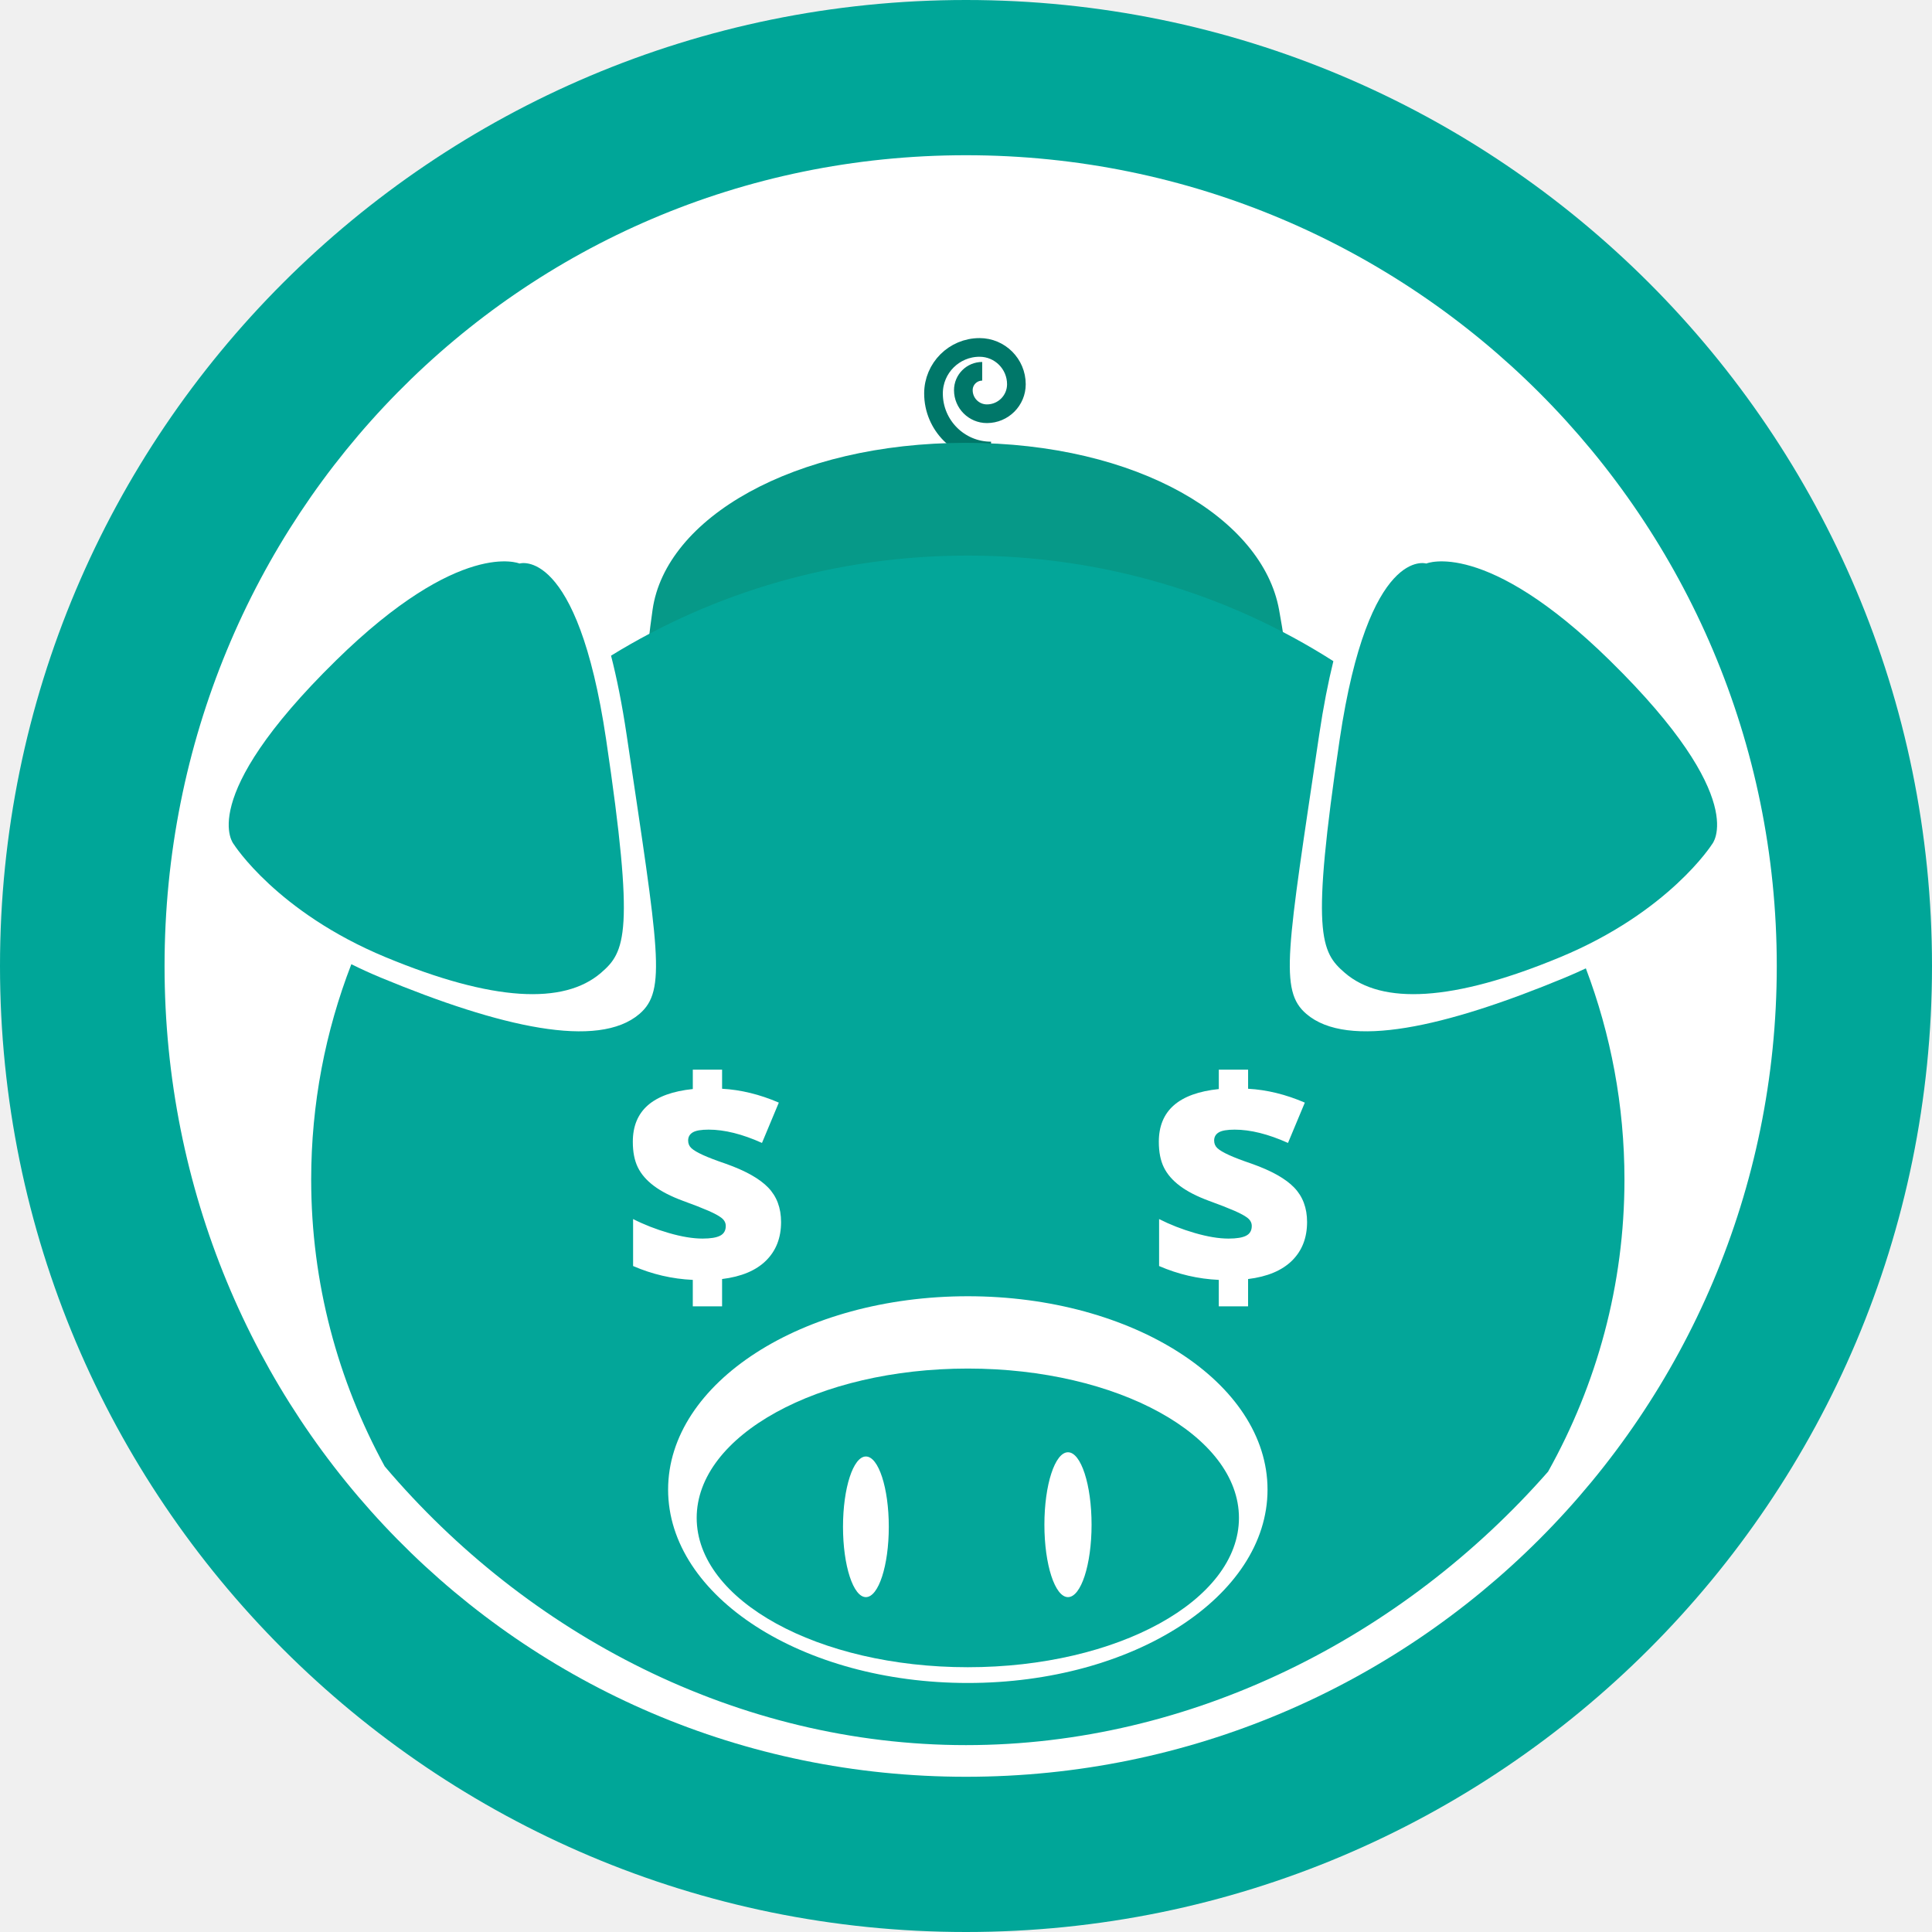
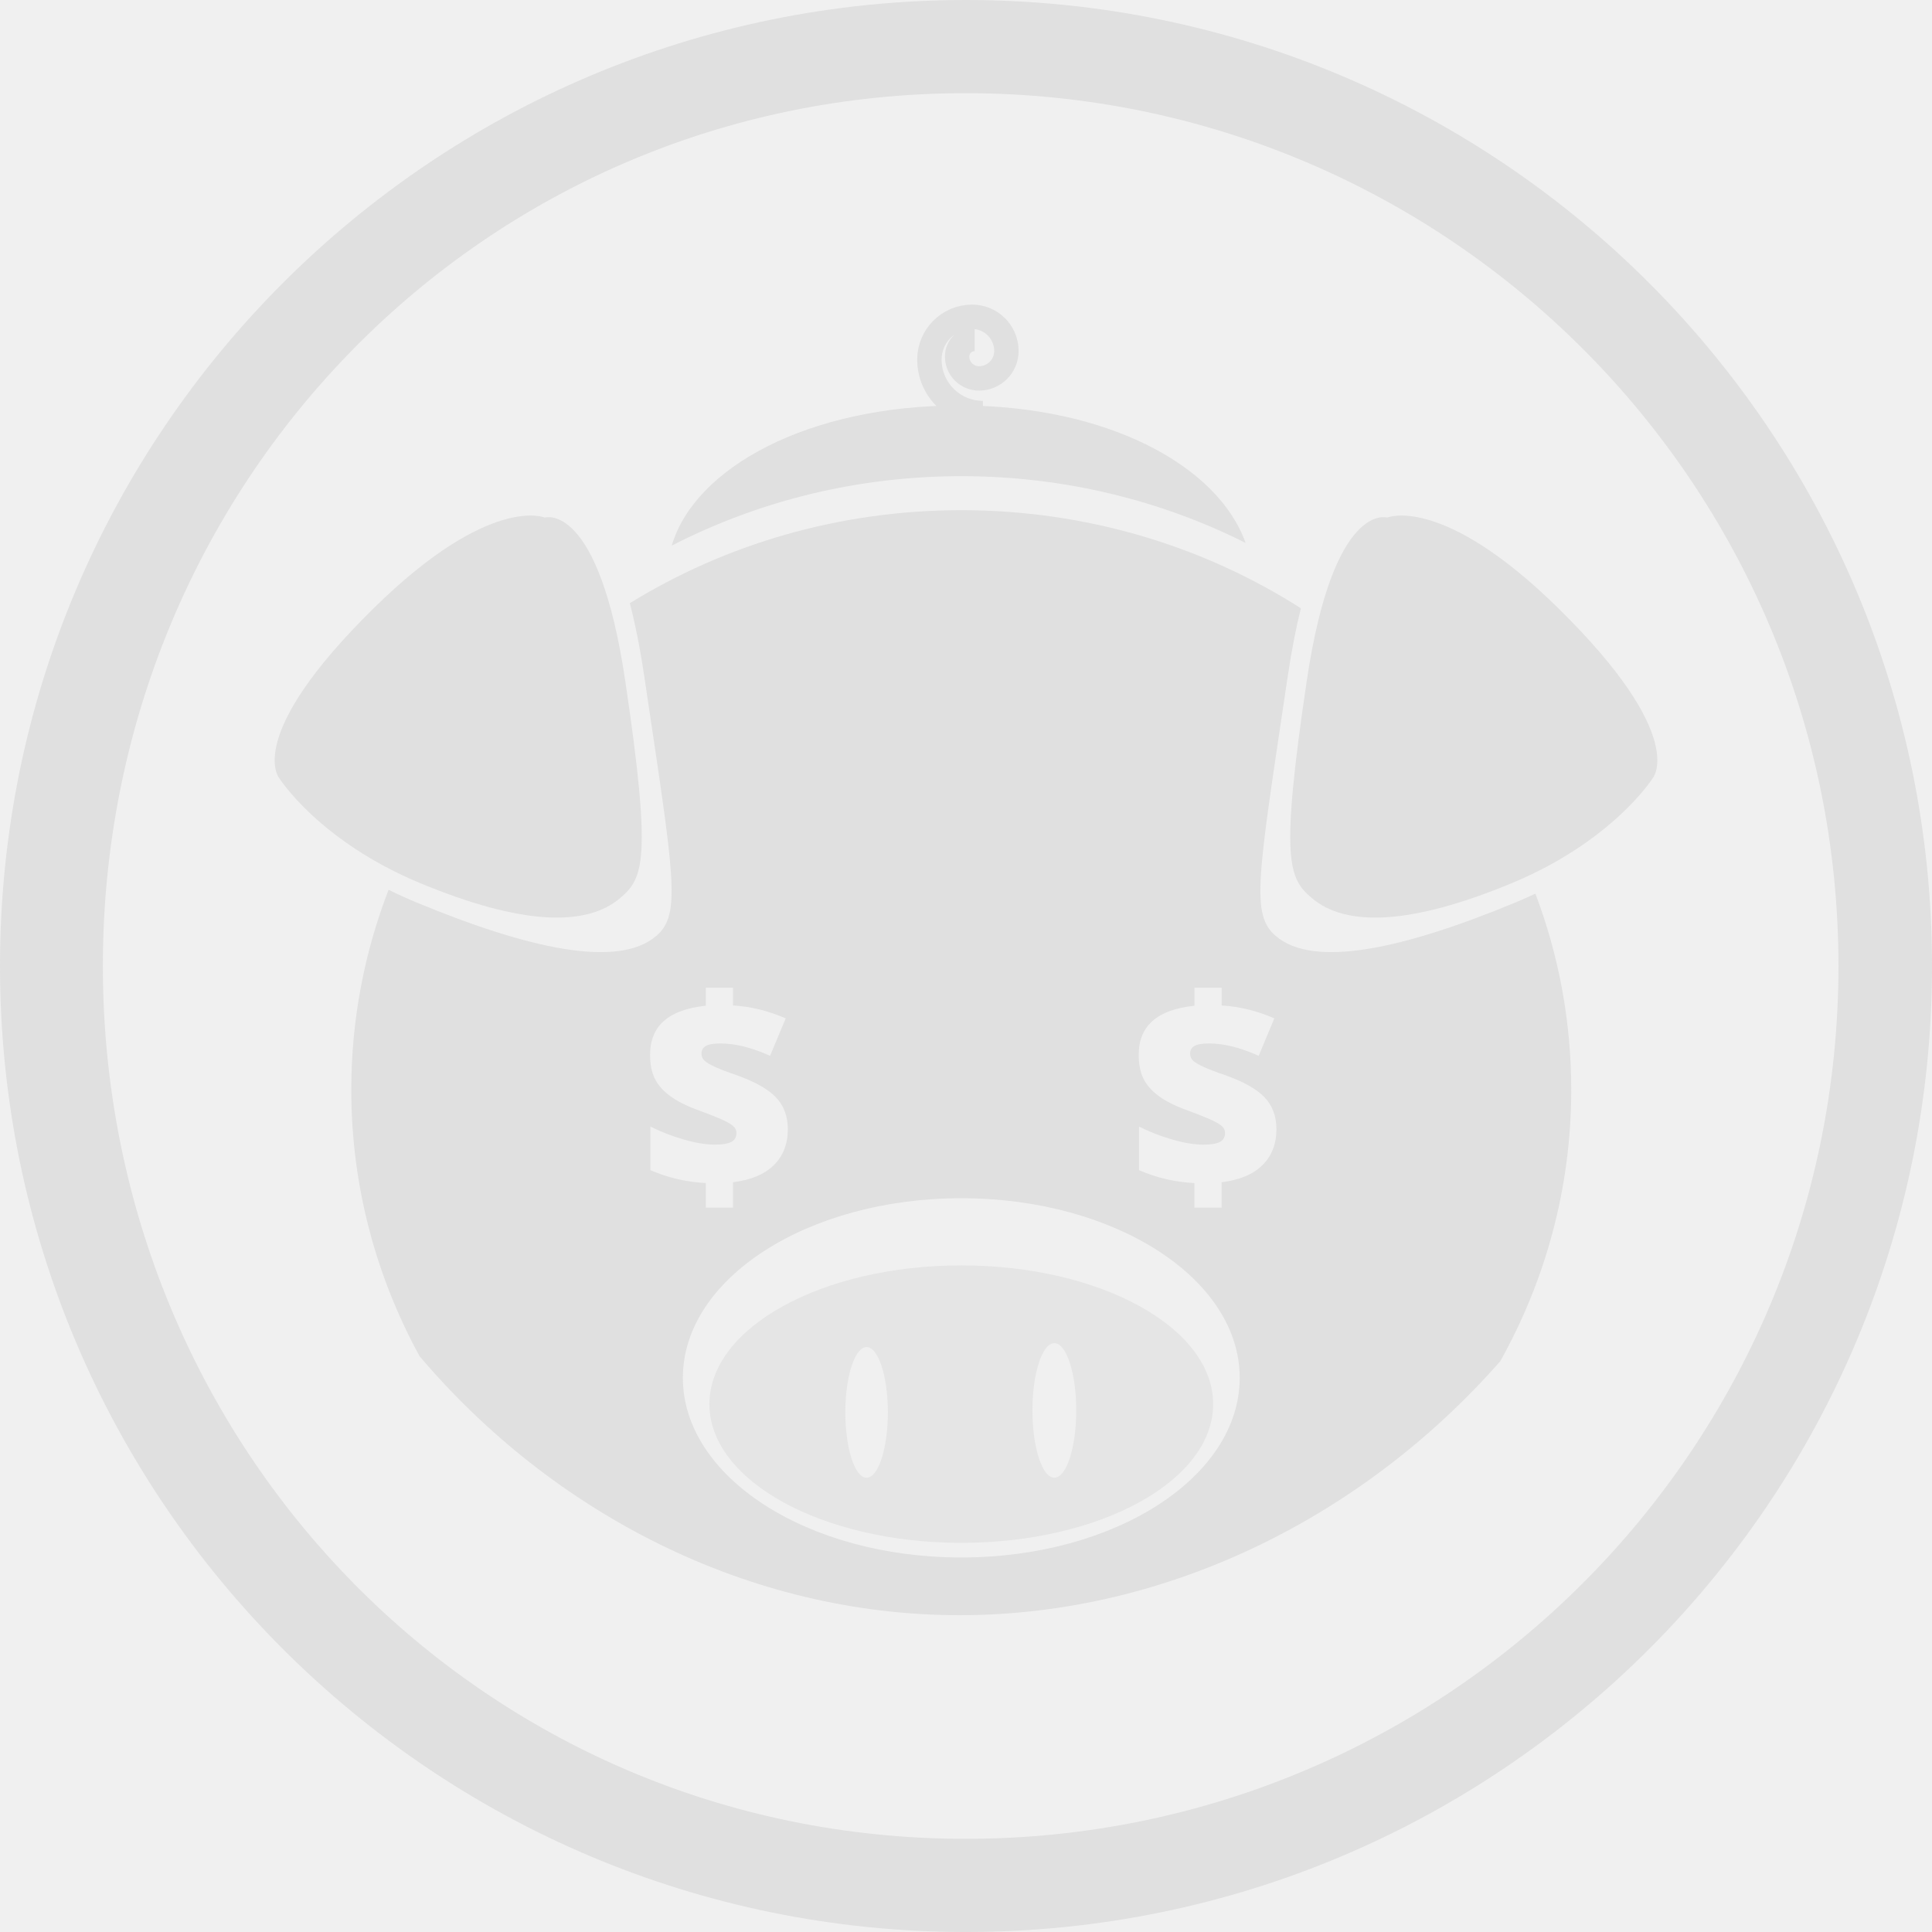
- <svg xmlns="http://www.w3.org/2000/svg" version="1.1" x="0px" y="0px" width="207px" height="207px" viewBox="0 0 207 207" enable-background="new 0 0 207 207" xml:space="preserve">
+ <svg xmlns="http://www.w3.org/2000/svg" version="1.1" x="0px" y="0px" width="158.333px" height="158.333px" viewBox="0 0 158.333 158.333" enable-background="new 0 0 158.333 158.333" xml:space="preserve">
+   <g id="Background" display="none">
+     <ellipse display="inline" fill="#03A699" cx="79.167" cy="79.167" rx="71.587" ry="68.657" />
+   </g>
  <g id="Vector">
-     <ellipse fill="#FFFFFF" cx="103.5" cy="103.5" rx="93.591" ry="89.76" />
-     <path fill="none" stroke="#007769" stroke-width="2" stroke-miterlimit="10" d="M106.185,48.325c-3.406,0-6.167-2.761-6.167-6.167   c0-2.725,2.209-4.934,4.934-4.934c2.18,0,3.947,1.767,3.947,3.947c0,1.744-1.414,3.158-3.158,3.158   c-1.395,0-2.526-1.131-2.526-2.526c0-1.116,0.905-2.021,2.021-2.021" />
-     <path fill="#069988" d="M137.043,65.327c7.058,38.917-15.026,17.88-33.562,17.88s-39.103,21.037-33.562-17.88   c1.392-9.776,15.026-17.88,33.562-17.88S135.281,55.611,137.043,65.327z" />
-     <path id="Ear_1_" fill="#03A699" d="M55.661,60.379c0,0,6.186-1.968,9.279,18.84c3.093,20.808,2.058,22.776-0.562,25.026   c-3.968,3.407-11.529,3.093-23.057-1.687c-11.668-4.838-16.266-12.091-16.266-12.091s-4.26-4.78,10.924-19.683   C49.344,57.665,55.661,60.379,55.661,60.379z" />
-     <path id="Ear_2_" fill="#03A699" d="M152.818,60.379c0,0-6.186-1.968-9.279,18.84c-3.093,20.808-2.058,22.776,0.562,25.026   c3.968,3.407,11.529,3.093,23.057-1.687c11.668-4.838,16.266-12.091,16.266-12.091s4.26-4.78-10.924-19.683   C159.135,57.665,152.818,60.379,152.818,60.379z" />
-     <path fill="#03A699" d="M169.913,103.754c-0.725,0.341-1.476,0.675-2.257,0.999c-12.846,5.326-23.27,7.676-27.691,3.88   c-2.919-2.506-2.073-6.7,1.373-29.885c0.455-3.062,0.971-5.67,1.523-7.91c-11.195-7.143-24.668-11.312-39.166-11.312   c-14.095,0-27.219,3.941-38.226,10.724c0.608,2.367,1.176,5.163,1.672,8.499c3.446,23.185,4.293,27.378,1.373,29.885   c-4.422,3.796-14.846,1.446-27.691-3.88c-1.119-0.464-2.175-0.949-3.179-1.445c-2.783,7.192-4.303,14.963-4.303,23.073   c0,11.083,2.855,21.526,7.878,30.729c15.304,18.041,37.819,29.866,62.281,29.866c24.205,0,46.803-11.578,62.366-29.301   c5.216-9.338,8.183-19.985,8.183-31.294C174.048,118.439,172.587,110.821,169.913,103.754z M77.328,130.507   c-0.288-0.232-0.768-0.495-1.44-0.788c-0.672-0.293-1.579-0.647-2.721-1.061c-1.283-0.475-2.319-1.008-3.107-1.599   c-0.788-0.591-1.362-1.253-1.72-1.986c-0.359-0.733-0.538-1.645-0.538-2.736c0-1.667,0.536-2.971,1.607-3.911   s2.678-1.521,4.82-1.743v-2.077h3.138v2.046c2.011,0.111,4.037,0.606,6.078,1.485l-1.804,4.32c-2.112-0.95-4.017-1.425-5.714-1.425   c-0.808,0-1.377,0.099-1.705,0.296c-0.328,0.197-0.493,0.488-0.493,0.872c0,0.333,0.119,0.609,0.356,0.826   c0.237,0.217,0.649,0.46,1.235,0.728c0.586,0.268,1.4,0.578,2.44,0.932c2.112,0.748,3.628,1.599,4.547,2.554   c0.92,0.955,1.379,2.185,1.379,3.691c0,1.698-0.538,3.077-1.614,4.138c-1.076,1.061-2.645,1.718-4.706,1.97v2.925h-3.138v-2.834   c-2.213-0.101-4.345-0.596-6.396-1.485v-5.032c1.172,0.596,2.445,1.094,3.82,1.493c1.374,0.399,2.582,0.599,3.623,0.599   c0.859,0,1.488-0.104,1.887-0.311c0.399-0.207,0.599-0.553,0.599-1.038C77.76,131.023,77.616,130.74,77.328,130.507z    M103.695,180.319c-17.735,0-32.112-9.276-32.112-20.718c0-11.442,14.377-20.718,32.112-20.718s32.112,9.276,32.112,20.718   C135.807,171.044,121.43,180.319,103.695,180.319z M138.429,135.07c-1.076,1.061-2.645,1.718-4.706,1.97v2.925h-3.138v-2.834   c-2.213-0.101-4.345-0.596-6.396-1.485v-5.032c1.172,0.596,2.445,1.094,3.82,1.493c1.374,0.399,2.582,0.599,3.623,0.599   c0.859,0,1.488-0.104,1.887-0.311c0.399-0.207,0.599-0.553,0.599-1.038c0-0.333-0.144-0.616-0.432-0.849   c-0.288-0.232-0.768-0.495-1.44-0.788c-0.672-0.293-1.579-0.647-2.721-1.061c-1.283-0.475-2.319-1.008-3.107-1.599   c-0.788-0.591-1.362-1.253-1.72-1.986c-0.359-0.733-0.538-1.645-0.538-2.736c0-1.667,0.536-2.971,1.607-3.911   s2.678-1.521,4.82-1.743v-2.077h3.138v2.046c2.011,0.111,4.037,0.606,6.078,1.485l-1.804,4.32c-2.112-0.95-4.017-1.425-5.714-1.425   c-0.808,0-1.377,0.099-1.705,0.296c-0.328,0.197-0.493,0.488-0.493,0.872c0,0.333,0.119,0.609,0.356,0.826   c0.237,0.217,0.649,0.46,1.235,0.728c0.586,0.268,1.399,0.578,2.44,0.932c2.112,0.748,3.628,1.599,4.547,2.554   c0.919,0.955,1.379,2.185,1.379,3.691C140.043,132.629,139.505,134.009,138.429,135.07z" />
-     <path fill="#03A699" d="M103.695,146.631c-16.044,0-29.05,7.163-29.05,16s13.006,16,29.05,16s29.05-7.163,29.05-16   S119.739,146.631,103.695,146.631z M92.775,171.12c-1.355,0-2.453-3.373-2.453-7.534s1.098-7.534,2.453-7.534   s2.453,3.373,2.453,7.534S94.129,171.12,92.775,171.12z M114.427,171.12c-1.395,0-2.527-3.474-2.527-7.76   c0-4.286,1.131-7.76,2.527-7.76c1.395,0,2.527,3.474,2.527,7.76C116.954,167.645,115.823,171.12,114.427,171.12z" />
+     <path id="Last_Feature_1_" fill="none" stroke="#E0E0E0" stroke-width="2" stroke-miterlimit="10" d="M80.549,33.851   c-2.42,0-4.382-1.962-4.382-4.382c0-1.936,1.57-3.506,3.506-3.506c1.549,0,2.805,1.256,2.805,2.805   c0,1.239-1.005,2.244-2.244,2.244c-0.991,0-1.795-0.804-1.795-1.795c0-0.793,0.643-1.436,1.436-1.436" />
+     <path id="Ear_4_" fill="#E0E0E0" d="M44.649,42.417c0,0,4.396-1.399,6.593,13.386c2.198,14.785,1.462,16.184-0.4,17.782   c-2.82,2.421-8.192,2.198-16.383-1.199c-8.291-3.438-11.558-8.591-11.558-8.591s-3.027-3.397,7.762-13.986   C40.16,40.488,44.649,42.417,44.649,42.417z" />
+     <path id="Ear_3_" fill="#E0E0E0" d="M113.684,42.417c0,0-4.396-1.399-6.593,13.386s-1.462,16.184,0.4,17.782   c2.82,2.421,8.192,2.198,16.383-1.199c8.291-3.438,11.558-8.591,11.558-8.591s3.027-3.397-7.762-13.986   C118.173,40.488,113.684,42.417,113.684,42.417z" />
+     <g id="Skeleton_1_">
+       <path fill="#E0E0E0" d="M125.831,73.237c-0.515,0.242-1.049,0.48-1.604,0.71c-9.128,3.785-16.534,5.454-19.676,2.757    c-2.074-1.781-1.473-4.76,0.976-21.234c0.323-2.176,0.69-4.029,1.082-5.621c-7.955-5.075-17.528-8.038-27.83-8.038    c-10.015,0-19.341,2.801-27.161,7.62c0.432,1.682,0.836,3.668,1.188,6.039c2.449,16.474,3.05,19.453,0.976,21.234    c-3.142,2.698-10.549,1.028-19.676-2.757c-0.795-0.33-1.545-0.674-2.259-1.027c-1.977,5.11-3.058,10.632-3.058,16.394    c0,7.875,2.029,15.296,5.598,21.835c10.875,12.819,26.873,21.221,44.253,21.221c17.199,0,33.256-8.227,44.314-20.82    c3.706-6.635,5.814-14.2,5.814-22.236C128.769,83.671,127.731,78.259,125.831,73.237z M60.045,92.246    c-0.205-0.165-0.546-0.352-1.023-0.56c-0.477-0.208-1.122-0.459-1.933-0.754c-0.912-0.337-1.648-0.716-2.208-1.136    c-0.56-0.42-0.968-0.89-1.222-1.411c-0.255-0.521-0.382-1.169-0.382-1.944c0-1.185,0.381-2.111,1.142-2.779    c0.761-0.668,1.903-1.081,3.425-1.239v-1.475h2.229v1.454c1.429,0.079,2.868,0.431,4.319,1.055l-1.282,3.069    c-1.501-0.675-2.854-1.012-4.06-1.012c-0.574,0-0.978,0.07-1.212,0.21c-0.233,0.14-0.35,0.346-0.35,0.619    c0,0.237,0.084,0.433,0.253,0.587c0.169,0.154,0.461,0.327,0.878,0.517c0.416,0.19,0.994,0.411,1.734,0.662    c1.501,0.531,2.578,1.136,3.231,1.815c0.653,0.679,0.98,1.553,0.98,2.622c0,1.206-0.382,2.186-1.147,2.94    c-0.765,0.754-1.879,1.221-3.344,1.4v2.079h-2.229v-2.014c-1.572-0.072-3.087-0.424-4.545-1.055v-3.576    c0.833,0.424,1.738,0.777,2.714,1.061c0.976,0.284,1.834,0.425,2.574,0.425c0.61,0,1.057-0.074,1.341-0.221    c0.284-0.147,0.425-0.393,0.425-0.738C60.352,92.613,60.249,92.412,60.045,92.246z M78.78,127.64    c-12.602,0-22.817-6.591-22.817-14.721c0-8.13,10.216-14.721,22.817-14.721s22.817,6.591,22.817,14.721    C101.597,121.049,91.381,127.64,78.78,127.64z M103.46,95.488c-0.765,0.754-1.879,1.221-3.344,1.4v2.079h-2.229v-2.014    c-1.572-0.072-3.087-0.424-4.545-1.055v-3.576c0.833,0.424,1.738,0.777,2.714,1.061c0.976,0.284,1.834,0.425,2.574,0.425    c0.61,0,1.057-0.074,1.341-0.221c0.284-0.147,0.425-0.393,0.425-0.738c0-0.237-0.102-0.438-0.307-0.603    c-0.205-0.165-0.546-0.352-1.023-0.56c-0.477-0.208-1.122-0.459-1.933-0.754c-0.912-0.337-1.648-0.716-2.208-1.136    c-0.56-0.42-0.968-0.89-1.222-1.411c-0.255-0.521-0.382-1.169-0.382-1.944c0-1.185,0.381-2.111,1.142-2.779    c0.761-0.668,1.903-1.081,3.425-1.239v-1.475h2.229v1.454c1.429,0.079,2.868,0.431,4.319,1.055l-1.282,3.069    c-1.501-0.675-2.854-1.012-4.06-1.012c-0.574,0-0.978,0.07-1.212,0.21c-0.233,0.14-0.35,0.346-0.35,0.619    c0,0.237,0.084,0.433,0.253,0.587c0.169,0.154,0.461,0.327,0.878,0.517c0.416,0.19,0.994,0.411,1.734,0.662    c1.501,0.531,2.578,1.136,3.231,1.815c0.653,0.679,0.98,1.553,0.98,2.622C104.607,93.754,104.224,94.734,103.46,95.488z" />
+     </g>
+     <path id="Body" fill="#E0E0E0" d="M78.78,39.024c8.415,0,16.343,1.978,23.3,5.469c-2.215-6.251-11.21-11.265-23.452-11.265   c-12.393,0-21.697,5.099-23.577,11.488C62.111,41.089,70.19,39.024,78.78,39.024z" />
+     <path id="Nose_1_" fill="#E5E5E5" d="M78.78,103.703c-11.4,0-20.642,5.09-20.642,11.369c0,6.279,9.242,11.369,20.642,11.369   s20.642-5.09,20.642-11.369C99.421,108.793,90.18,103.703,78.78,103.703z M71.02,121.103c-0.963,0-1.743-2.397-1.743-5.353   s0.78-5.353,1.743-5.353c0.963,0,1.743,2.397,1.743,5.353S71.983,121.103,71.02,121.103z M86.406,121.103   c-0.991,0-1.795-2.469-1.795-5.514c0-3.045,0.804-5.514,1.795-5.514c0.991,0,1.795,2.469,1.795,5.514   C88.201,118.635,87.397,121.103,86.406,121.103z" />
  </g>
  <g id="Circle">
-     <path fill="#00A698" d="M103.5,0C46.339,0,0,46.339,0,103.5C0,160.661,46.339,207,103.5,207S207,160.661,207,103.5   C207,46.339,160.661,0,103.5,0z M103.5,190.369c-47.977,0-85.869-38.893-85.869-86.869S55.523,16.631,103.5,16.631   s86.869,38.893,86.869,86.869S151.477,190.369,103.5,190.369z" />
+     <path fill="#E0E0E0" d="M79.167,0C35.444,0,0,35.444,0,79.167s35.444,79.167,79.167,79.167s79.167-35.444,79.167-79.167   S122.889,0,79.167,0z M79.137,150.697c-39.505,0-70.707-32.025-70.707-71.53s31.202-71.53,70.707-71.53s71.53,32.025,71.53,71.53   S118.643,150.697,79.137,150.697z" />
+   </g>
+   <g id="Letter" display="none">
+     <text transform="matrix(1 0 0 1 189.233 115.0717)" fill="#E0E0E0" font-family="'AlegreyaSans-Bold'" font-size="100">BillMate</text>
+     <g display="inline">
+       <path fill="#E0E0E0" d="M243.933,96.871c0,12.467-9.768,18.7-29.3,18.7c-5.734,0-11.6-0.167-17.6-0.5l0.7-19.2l-0.7-45.2l22.9-0.1    c6.6,0,11.732,1.384,15.4,4.15c3.666,2.767,5.5,6.75,5.5,11.95c0,3.467-0.85,6.5-2.551,9.1c-1.699,2.6-4.117,4.567-7.25,5.9    C239.634,83.672,243.933,88.738,243.933,96.871z M226.683,103.371c2.3-1.666,3.45-4.065,3.45-7.2c0-4.733-3.067-7.666-9.2-8.8    l-11.1,0.2l-0.1,7.1l0.3,10.8c2.333,0.267,4.633,0.4,6.9,0.4C221.133,105.871,224.383,105.039,226.683,103.371z M224.333,62.221    c-1.734-1.233-4.767-1.85-9.1-1.85h-4.9l-0.3,17.5l9.4,0.3c5-1.333,7.5-4.566,7.5-9.7    C226.933,65.539,226.066,63.456,224.333,62.221z" />
+       <path fill="#E0E0E0" d="M265.183,47.571c1.166,1.2,1.75,2.867,1.75,5c0,2.267-0.634,4.067-1.899,5.4c-1.268,1.334-3,2-5.2,2    s-3.885-0.6-5.05-1.8c-1.168-1.2-1.75-2.9-1.75-5.1s0.649-3.966,1.949-5.3c1.301-1.333,3.083-2,5.351-2    C262.399,45.772,264.016,46.371,265.183,47.571z M266.433,115.071h-13.3l0.7-19.2l-0.601-26.4l13.301-1.1l-0.801,26.2    L266.433,115.071z" />
+       <path fill="#E0E0E0" d="M292.332,115.071h-13.3l0.7-19.3l-0.601-49.9l13.301-1l-0.801,49.7L292.332,115.071z" />
+       <path fill="#E0E0E0" d="M318.631,115.071h-13.3l0.7-19.3l-0.601-49.9l13.301-1l-0.801,49.7L318.631,115.071z" />
+       <path fill="#E0E0E0" d="M388.029,115.071l-1-19.5l-2.301-24.8h-1l-14.399,37.5h-10.5l-13.101-37.5h-0.899l-2.5,23.5l-1.4,20.8    h-11.399l6.5-64.4h15.6l2.6,9.5l10.2,30.5h0.9l10.7-30.5l2.899-9.5h15.3l5.801,64.4H388.029z" />
+       <path fill="#E0E0E0" d="M440.279,71.121c2.899,2.3,4.35,5.518,4.35,9.65c0,1.2-0.2,5-0.6,11.4c-0.335,7.667-0.5,11.267-0.5,10.8    c0,1.134,0.165,1.917,0.5,2.35c0.333,0.435,0.933,0.65,1.8,0.65c0.666,0,1.533-0.133,2.6-0.4l1,0.8l-1.199,7    c-2.135,1.4-4.567,2.233-7.301,2.5c-4.199-0.4-6.767-2.833-7.699-7.3h-0.7c-3.335,3.534-6.768,6-10.3,7.4    c-4.801-0.067-8.567-1.333-11.301-3.8c-2.734-2.466-4.1-5.833-4.1-10.1c0-6.466,3.433-10.366,10.3-11.7l15.3-2.9v-4.1    c0-4.333-2.134-6.5-6.399-6.5c-4,0-8.768,1.935-14.3,5.8l-1-0.6l-1.5-8.8c5.865-3.733,12.199-5.6,19-5.6    C433.362,67.672,437.379,68.821,440.279,71.121z M418.629,100.672c0,1.734,0.466,3.084,1.4,4.05    c0.933,0.967,2.232,1.45,3.899,1.45c2.601,0,5.333-1.533,8.2-4.6l0.2-7.4l-10.6,2.3    C419.662,96.939,418.629,98.339,418.629,100.672z" />
+       <path fill="#E0E0E0" d="M483.528,103.571l1.101,1l-1.3,7.9c-3.4,1.734-6.867,2.8-10.4,3.2c-9-0.933-13.5-5.333-13.5-13.2l0.5-8.3    l-0.1-17.2h-6.2l-0.5-0.7l0.7-7.3h5.899v-7.7l12.101-3.9l0.899,0.8l-0.3,10.8h11.9l0.399,0.7l-0.6,7.3h-11.9l-0.6,22.4    c0,2.135,0.399,3.65,1.2,4.55c0.8,0.9,2.133,1.35,4,1.35C478.962,105.272,481.194,104.706,483.528,103.571z" />
+       <path fill="#E0E0E0" d="M499.929,93.571c0.532,8.4,4.665,12.6,12.399,12.6c4.333,0,8.801-1.2,13.4-3.6l1.1,0.7l-1.8,9.8    c-4.667,2-9.334,3-14,3c-7.399,0-13.149-2.133-17.25-6.4c-4.1-4.266-6.149-10.133-6.149-17.6c0-7.533,2.065-13.466,6.199-17.8    c4.133-4.333,9.733-6.5,16.801-6.5c5.8,0,10.266,1.617,13.399,4.85c3.133,3.234,4.7,7.717,4.7,13.45c0,1.8-0.135,3.634-0.4,5.5    l-1.899,1.9L499.929,93.571z M510.129,76.471c-2.601,0-4.75,0.85-6.45,2.55c-1.7,1.7-2.851,4.117-3.45,7.25l16.8-0.5l0.2-1.2    C517.229,79.172,514.861,76.471,510.129,76.471z" />
+     </g>
  </g>
</svg>
